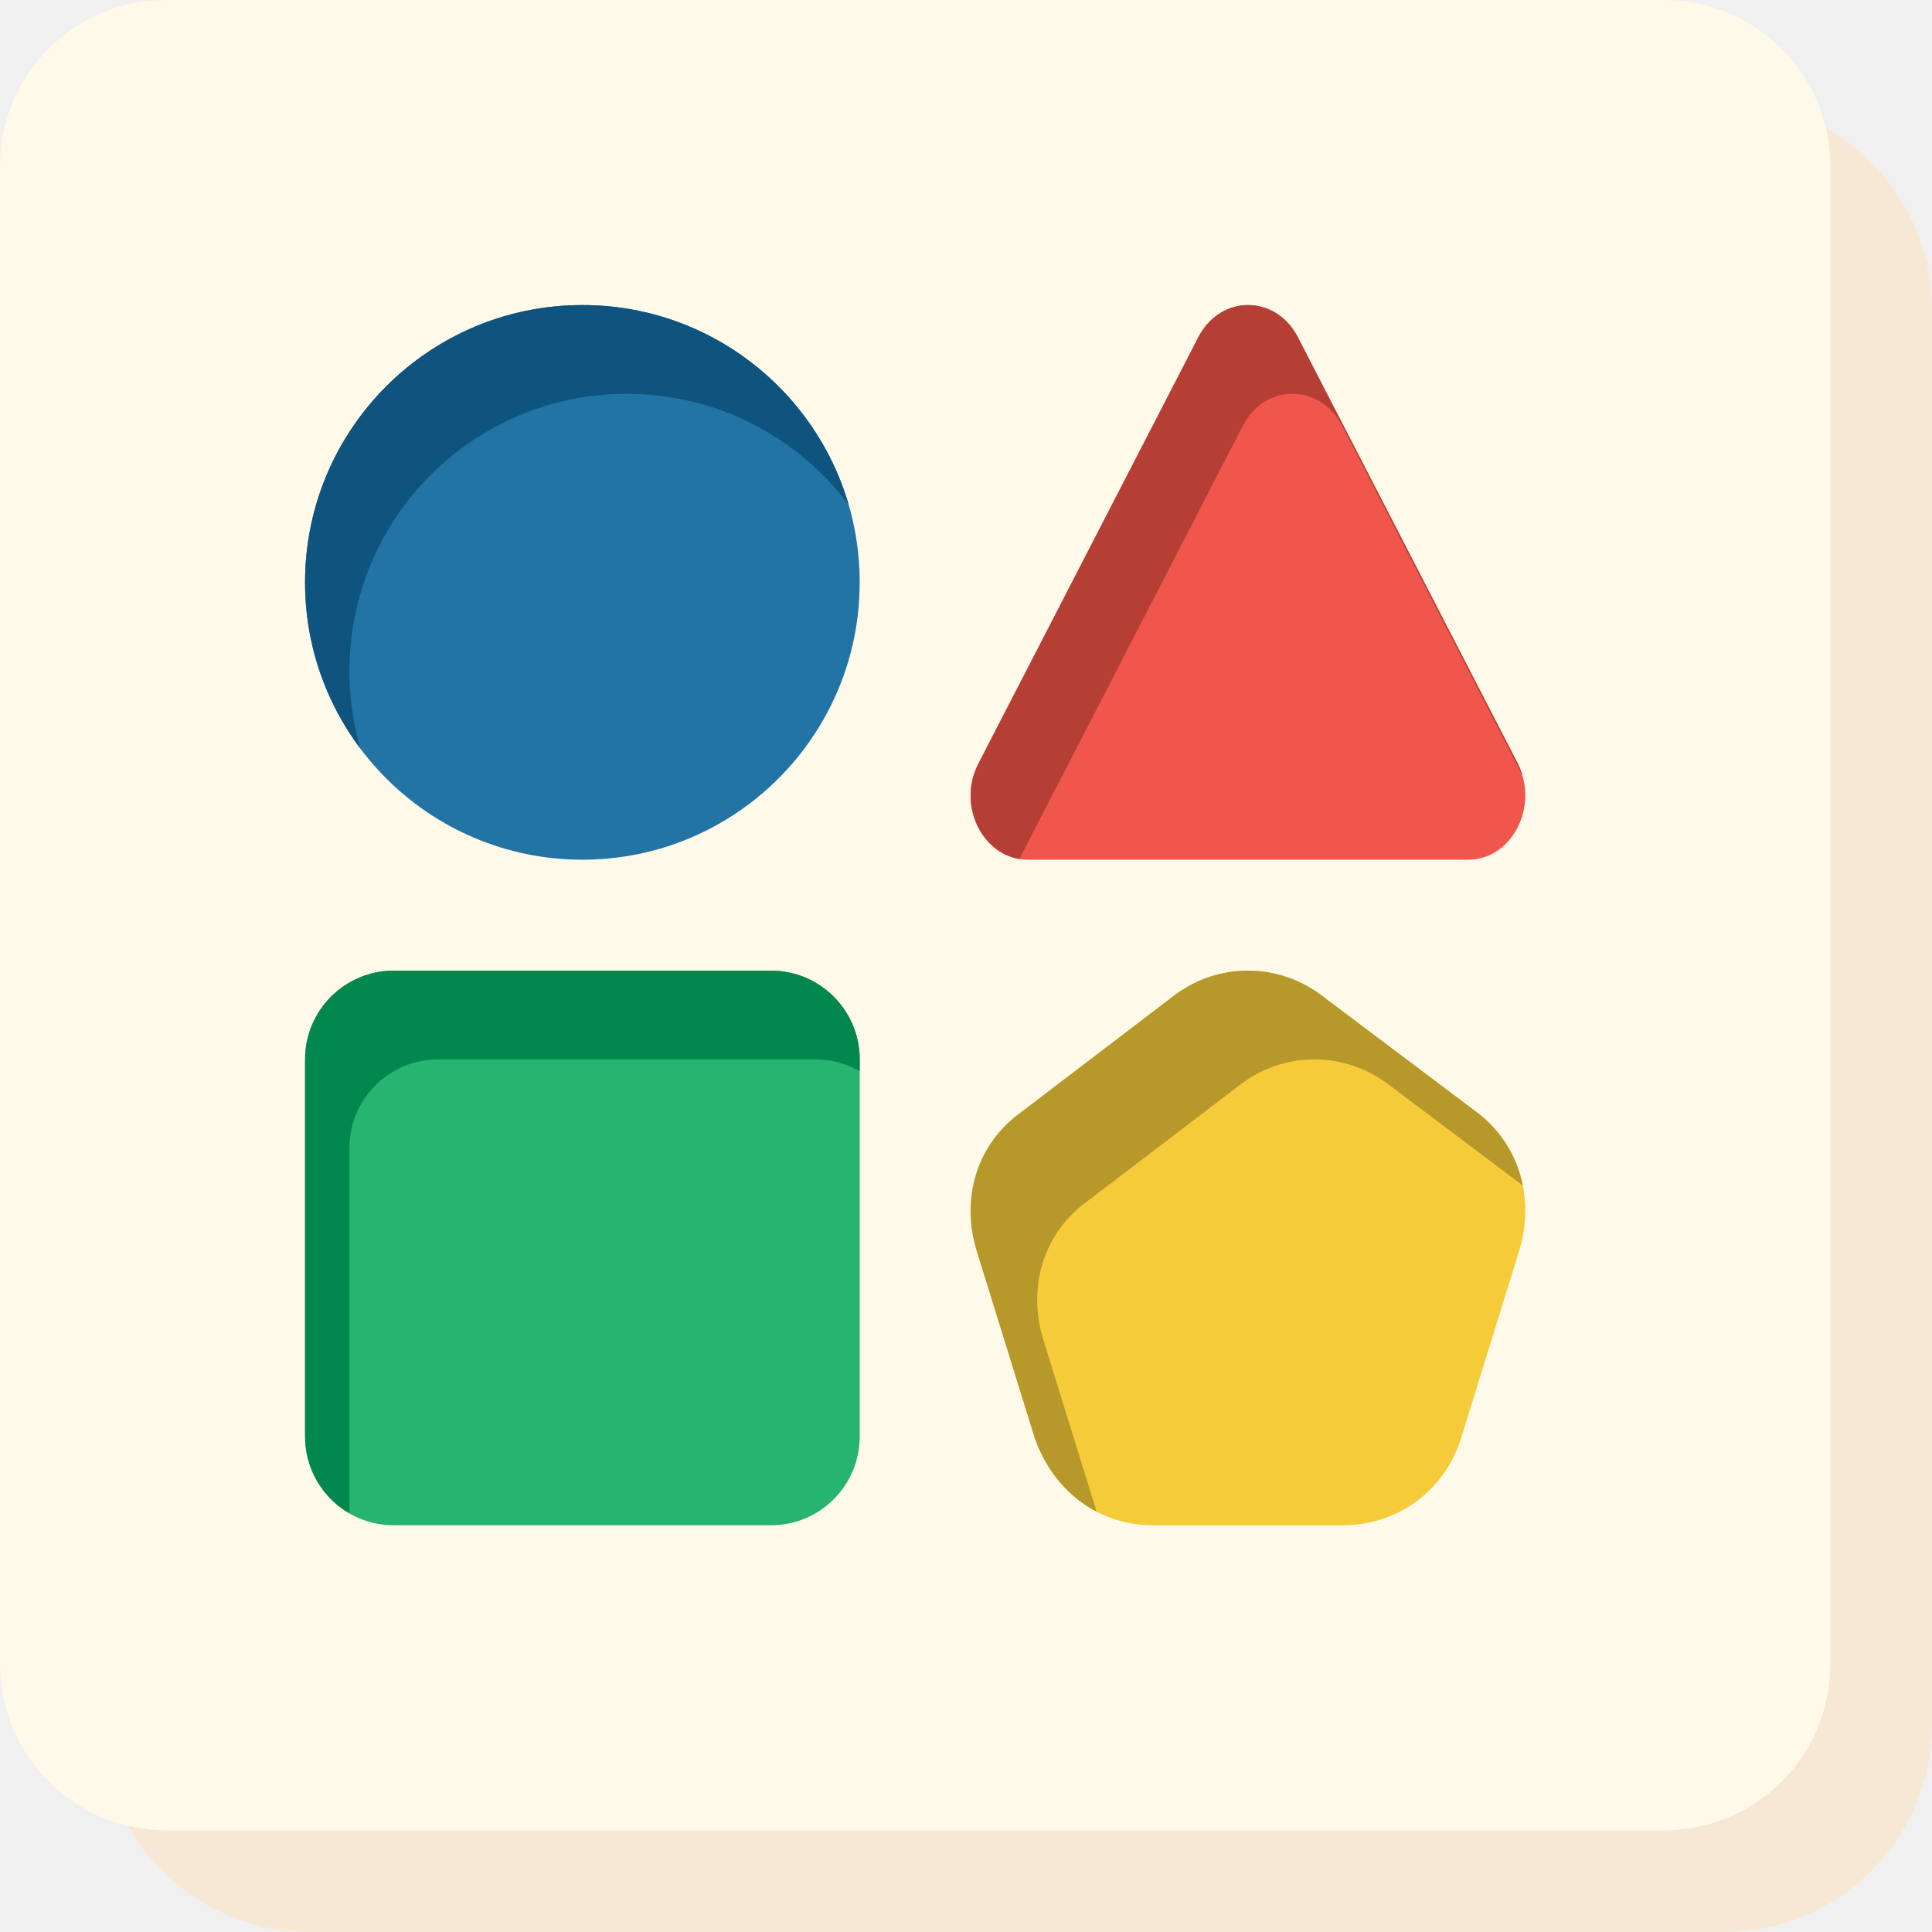
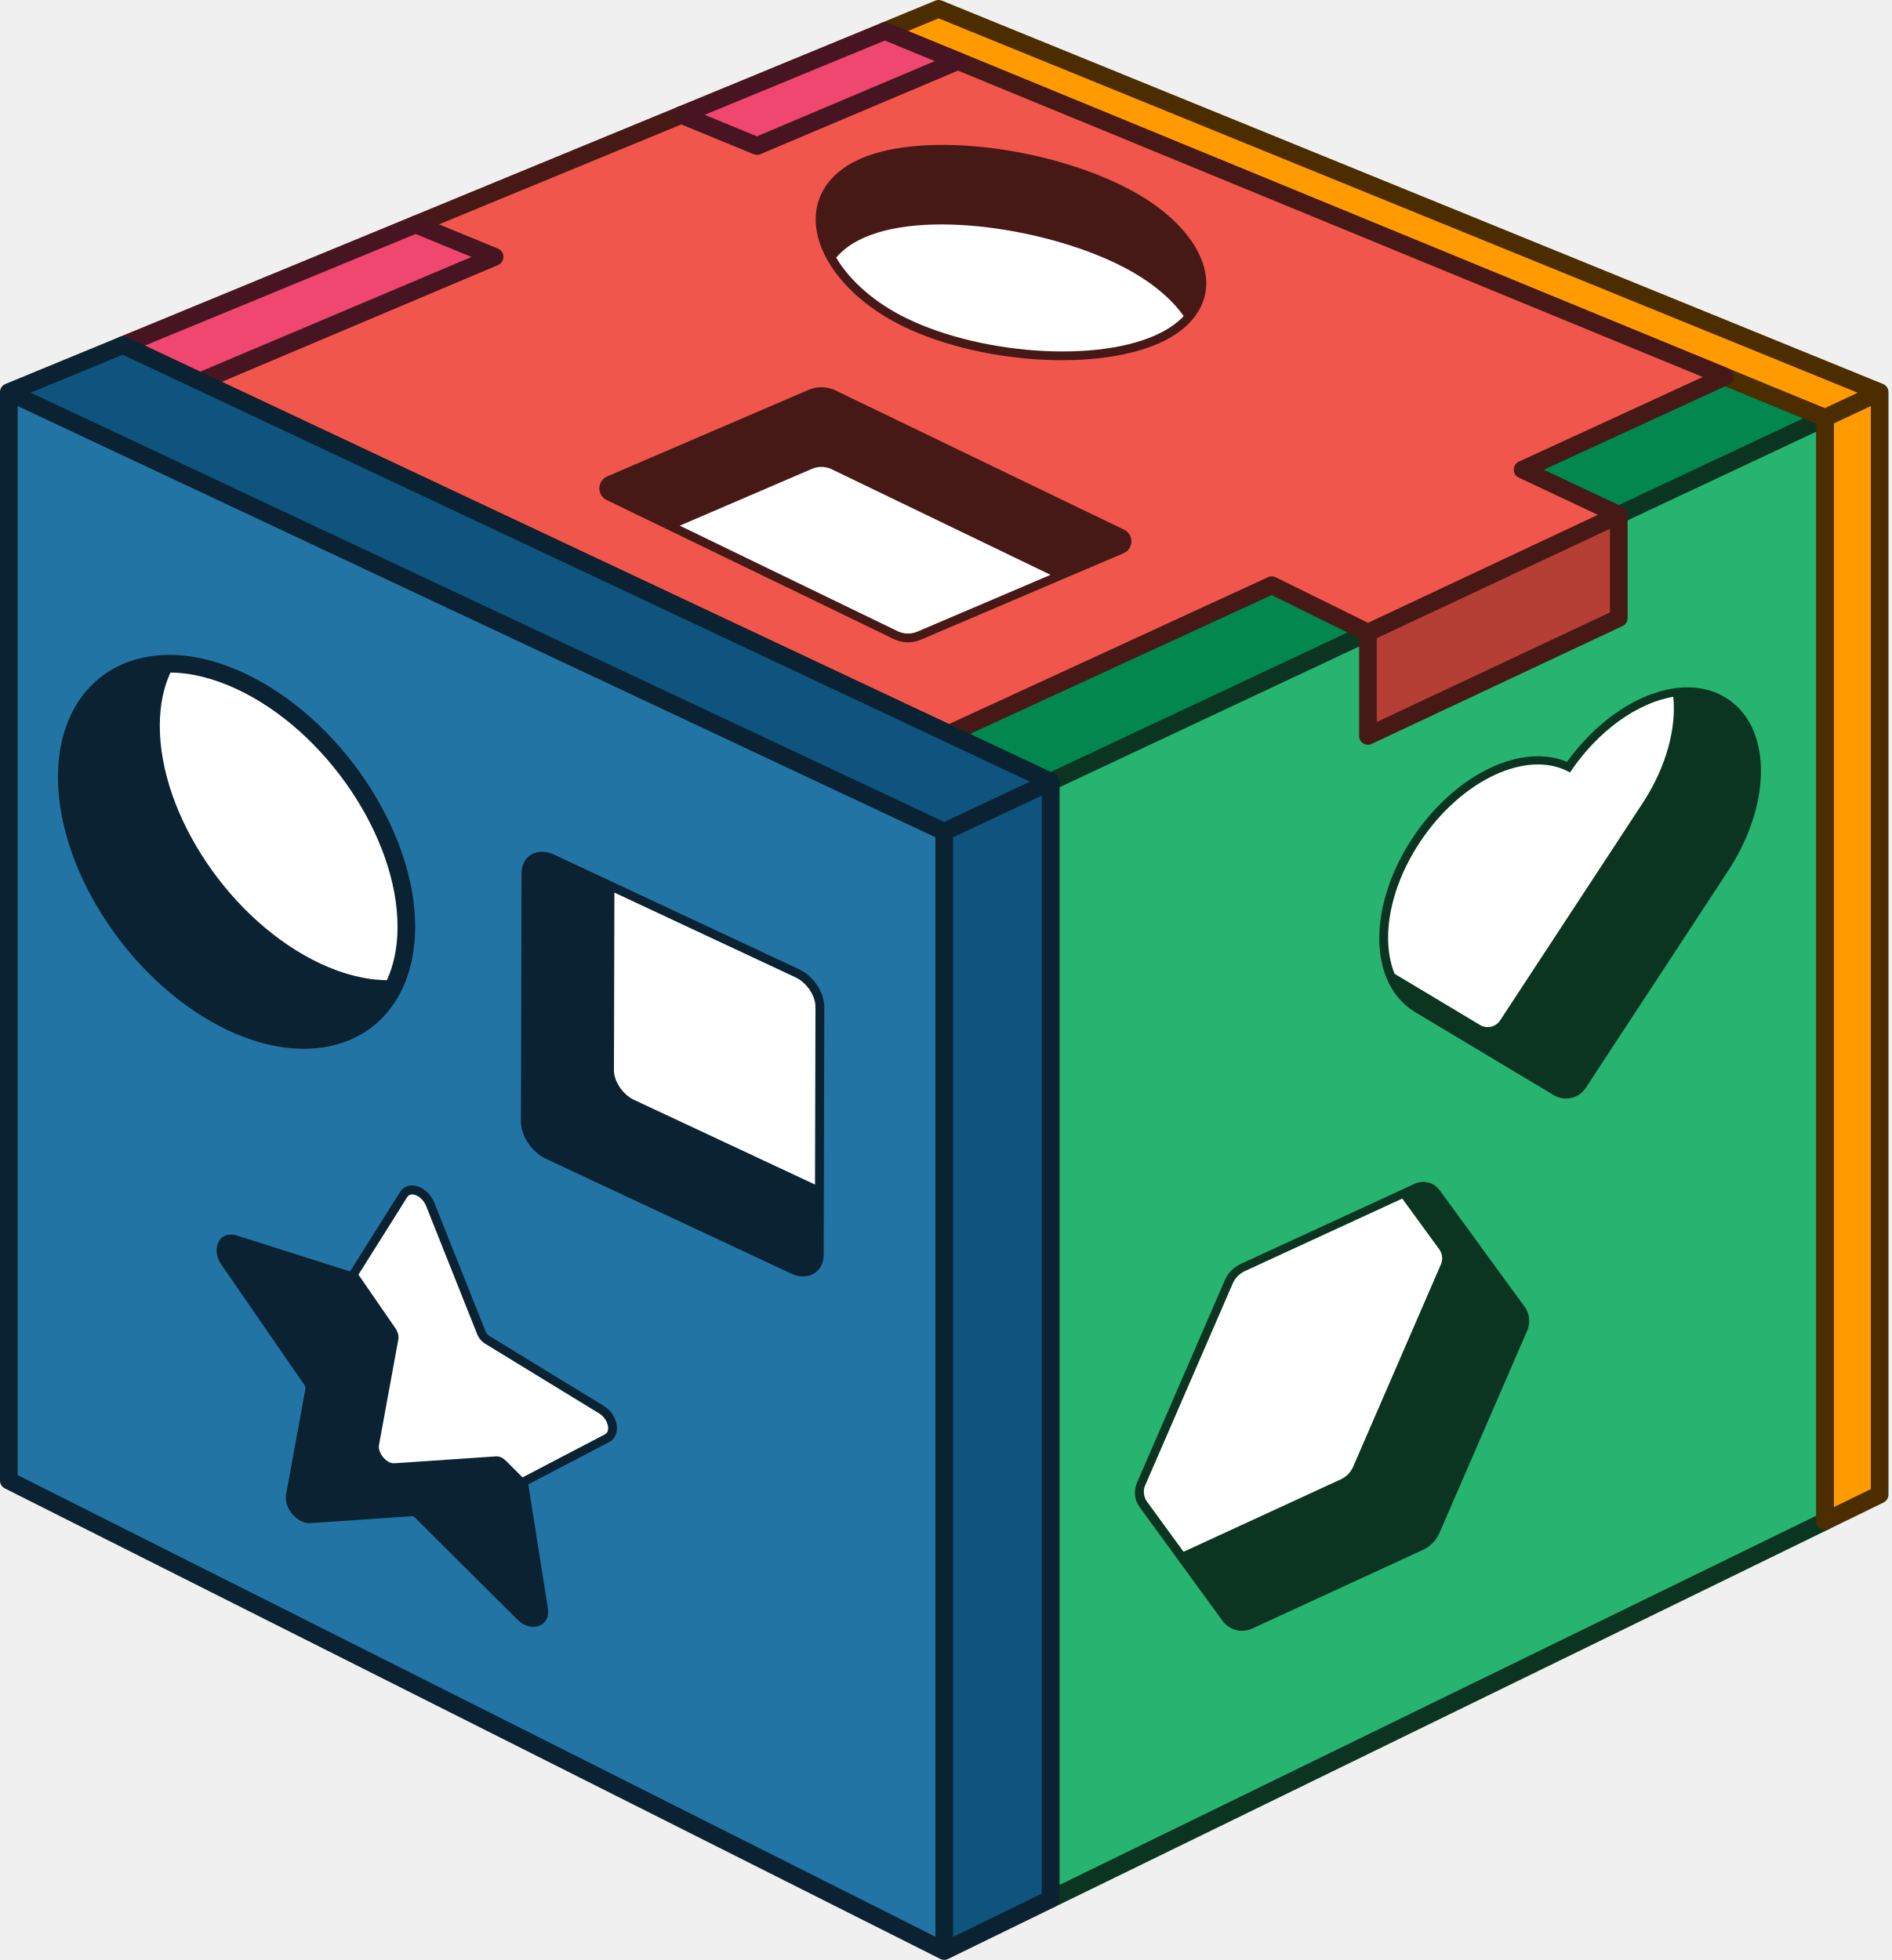
- <svg xmlns="http://www.w3.org/2000/svg" height="570" viewBox="0 0 570 570" width="570">
-   <g fill="none" fill-rule="evenodd" transform="translate(-30 -30)">
-     <path d="m0 0h600v600h-600z" fill="none" />
-     <path d="m121.364 60h417.273c33.89 0 61.364 27.473 61.364 61.364v417.273c0 33.89-27.473 61.364-61.364 61.364h-417.273c-33.89 0-61.364-27.473-61.364-61.364v-417.273c0-33.89 27.473-61.364 61.364-61.364z" fill="#f7e8d5" />
-     <path d="m79.091 30h441.818c27.112 0 49.091 21.979 49.091 49.091v441.818c0 27.112-21.979 49.091-49.091 49.091h-441.818c-27.112 0-49.091-21.979-49.091-49.091v-441.818c0-27.112 21.979-49.091 49.091-49.091z" fill="#fff9e9" />
-     <g transform="translate(120 120)">
-       <circle cx="81.818" cy="81.818" fill="#2274a5" r="81.818" />
-       <path d="m81.818 0c37.247 0 68.681 24.889 78.578 58.943-14.926-19.892-38.703-32.761-65.487-32.761-45.187 0-81.818 36.631-81.818 81.818 0 7.94 1.131 15.616 3.241 22.875-10.255-13.669-16.332-30.653-16.332-49.057 0-45.187 36.631-81.818 81.818-81.818z" fill="#0e547f" />
-       <path d="m26.182 196.364h111.273c14.46 0 26.182 11.722 26.182 26.182v111.273c0 14.46-11.722 26.182-26.182 26.182h-111.273c-14.46 0-26.182-11.722-26.182-26.182v-111.273c0-14.46 11.722-26.182 26.182-26.182z" fill="#27b370" />
-       <path d="m137.455 196.364c14.46 0 26.183 11.722 26.183 26.182v3.503c-3.649-2.111-7.854-3.366-12.341-3.493l-.751-.011h-111.273c-14.288 0-25.902 11.445-26.177 25.667l-.005.515.001 107.77c-7.826-4.527-13.091-12.988-13.091-22.679v-111.273c0-14.46 11.722-26.182 26.182-26.182z" fill="#02884f" />
-       <g fill-rule="nonzero">
-         <path d="m357.779 135.262-64.914-125.852c-6.543-12.547-22.729-12.547-29.272 0l-64.914 125.852c-6.543 12.547 1.55 28.375 14.636 28.375h129.828c12.914 0 21.007-15.635 14.636-28.375z" fill="#f0564c" />
-         <path d="m263.593 9.41c6.467-12.401 22.353-12.545 29.039-.433l.232.433 64.914 125.852c.562 1.123 1.011 2.269 1.355 3.425l-53.178-103.095c-6.543-12.547-22.729-12.547-29.272 0l-64.914 125.852c-.344.659-.647 1.327-.911 2.002-11.472-1.806-18.144-16.1-12.39-27.768l.211-.416z" fill="#b53f34" />
-         <path d="m299.541 203.41 45.78 34.45c12.818 9.395 17.702 25.681 12.818 41.34l-17.091 55.12c-4.883 15.659-18.922 25.681-34.793 25.681h-56.157c-15.87 0-29.299-10.022-34.793-25.681l-17.091-55.12c-4.883-15.659 0-31.944 13.429-41.34l45.17-34.45c12.818-9.395 29.91-9.395 42.728 0z" fill="#f5cb39" />
-         <path d="m299.541 203.41 45.78 34.45c7.454 5.464 12.225 13.257 13.952 21.903l-40.096-30.171c-12.627-9.255-29.4-9.393-42.151-.414l-.577.414-45.17 34.45c-13.24 9.263-18.173 25.223-13.629 40.678l.201.662 15.693 50.612c-8.282-4.314-14.808-11.895-18.239-21.674l-17.091-55.12c-4.883-15.659 0-31.944 13.429-41.34l45.17-34.45c12.818-9.395 29.91-9.395 42.728 0z" fill="#b7982a" />
-       </g>
+ <svg xmlns="http://www.w3.org/2000/svg" height="599" viewBox="0 0 578 599" width="578">
+   <g fill="none" fill-rule="evenodd">
+     <path d="m388.631 178.829 29.378 14.5-96.955 45.56-31.079-14.63zm138.433-63.756 30.661 12.607-63.113 29.655-29.331-13.806-.009.009z" fill="#02884f" />
+     <path d="m321.053 580.39v-341.501l236.665-111.207 0 337.22z" fill="#27b370" />
+     <g fill-rule="nonzero">
+       <path d="m527.855 112.495.234.084 30.661 12.607c1.078.443 1.639 1.418 1.67 2.409l-.004 337.306c0 .957-.507 1.837-1.321 2.319l-.193.104-236.665 115.489c-1.732.845-3.74-.346-3.872-2.227l-.007-.197-0-339.792-29.529-13.9c-2.005-.944-2.06-3.736-.181-4.787l.201-.102 98.655-45.429c.665-.306 1.422-.328 2.099-.066l.222.098 28.214 13.925 70.236-33.004-24.14-11.363c-2.005-.944-2.06-3.736-.181-4.787l.201-.102 61.78-28.456c.605-.279 1.289-.322 1.92-.129zm27.167 350.721v-331.288l-231.273 108.674v335.47zm-115.529-100.001.198.225.259.332 25.937 35.588c.121.169.232.332.353.534l.127.217.147.28c.552 1.103.814 2.313.774 3.488-.009.628-.103 1.257-.298 1.924l-.129.405-.172.44-26.833 61.87-.133.294-.115.229c-.63 1.26-1.529 2.371-2.594 3.239-.425.356-.879.675-1.392.971l-.396.218-.407.2-52.214 24.054c-2.937 1.356-6.393.618-8.575-1.816l-.221-.258-.209-.272-25.273-34.671-.11-.147-.097-.142-.095-.149-.176-.298c-.062-.106-.115-.201-.133-.239-.855-1.59-1.11-3.426-.728-5.157.053-.252.119-.503.211-.787l.101-.295.162-.406 26.722-61.62.102-.252c.833-1.904 2.249-3.488 4.087-4.548l.373-.205.37-.181 53.184-24.504c2.473-1.133 5.371-.536 7.192 1.44zm87.174-150.389.485.281.42.258c13.585 8.578 13.934 30.957 1.639 50.975l-.376.606-.245.385-.021.045-.115.192-43.873 66.897c-.967 1.476-2.417 2.525-4.012 2.96-1.645.496-3.415.381-5.061-.363l-.351-.169-.343-.192-42.77-25.618c-3.765-2.381-6.597-5.896-8.384-10.274-4.69-11.52-1.695-27.954 7.82-42.461 12.393-18.904 32.231-29.12 46.532-23.841l.432.165.403.164.011-.016c8.414-11.675 19.855-19.846 30.819-22.112l.598-.118.596-.106c5.806-.982 11.239-.22 15.798 2.34zm-138.078-31.01-92.226 42.468 24.69 11.624 90.74-42.639zm138.534-63.804-55.453 25.542 22.94 10.799 56.422-26.511z" fill="#0b3521" />
+       <path d="m557.719 464.902v-337.223l-265.041-109.037-22.293-9.167 16.434-6.778 287.567 117.147v336.922z" fill="#ff9a01" />
+       <path d="m285.79.204c.582-.24 1.227-.268 1.824-.084l.221.079 287.595 117.158.153.071c.695.34 1.15.914 1.361 1.559.031.094.057.191.078.29l.032.186.022.233.004.148v336.922c0 .957-.507 1.836-1.32 2.319l-.193.104-16.667 8.136c-1.732.845-3.741-.345-3.873-2.226l-.007-.197-.001-335.418-263.369-108.348-22.293-9.167c-2.155-.886-2.226-3.868-.211-4.891l.208-.096zm285.898 454.877v-330.991l-11.273 5.3v331.193zm-284.865-449.47-9.357 3.86 250.626 103.103.066.029 29.486 12.131 10.025-4.714z" fill="#4c2d00" />
+       <path d="m465.279 143.529-.009.009v-.009l61.812-28.453-.017-.009-234.388-96.425-61.366 25.945-23.067-9.493-81.237 33.496 24.089 9.905-89.982 38.049 228.856 107.714 98.659-45.429 29.381 14.502 76.649-35.971-.052-.026z" fill="#f0564c" />
+       <path d="m494.66 157.361v31.521l-76.649 36.022v-31.572l76.597-35.996z" fill="#b53f34" />
+       <path d="m293.479 16.067.225.081 234.388 96.425.162.073.214.115c1.775 1.049 1.742 3.658-.058 4.663l-.2.101-56.547 26.029 24.21 11.398c1.014.51 1.507 1.497 1.484 2.473l0 31.457c0 .97-.521 1.86-1.352 2.338l-.197.103-76.649 36.022c-1.727.811-3.702-.377-3.836-2.239l-.007-.202-0-29.896-26.725-13.19-97.491 44.892c-.578.266-1.227.317-1.832.154l-.225-.071-.219-.092-228.856-107.714c-2.042-.961-2.051-3.822-.103-4.829l.201-.094 84.027-35.531-18.109-7.446c-2.083-.857-2.219-3.672-.405-4.783l.195-.109.208-.096 81.237-33.496c.585-.241 1.233-.268 1.832-.081l.222.08 22.027 9.065 60.33-25.506c.589-.249 1.245-.28 1.851-.091zm-.787 5.497-60.33 25.507c-.589.249-1.246.28-1.852.091l-.225-.081-22.041-9.071-74.155 30.577 18.033 7.415c2.073.852 2.221 3.649.424 4.771l-.193.11-.207.097-84.421 35.698 222.256 104.608 97.519-44.904c.591-.272 1.255-.319 1.871-.143l.228.077.222.098 28.217 13.926 70.231-33.006-23.941-11.269-.092-.034c-.82-.34-1.478-1.071-1.631-2.052l-.026-.231-.007-.209c0-.991.534-1.89 1.382-2.363l.187-.095 56.19-25.867zm199.27 140.04-71.255 33.44v25.611l71.256-33.487zm-239.378-43.133.44.081c.569.115 1.126.28 1.702.51l.435.185 88.413 42.667c2.719 1.397 2.865 5.165.409 6.81l-.223.14-.148.08-.148.074-.149.069-21.237 9.055-40.707 17.364c-2.394 1.018-5.092 1.057-7.559.099l-.387-.159-.375-.175-66.494-32.207-21.165-10.248c-2.789-1.345-2.991-5.173-.514-6.849l.219-.138.15-.082.149-.076.154-.072 61.625-26.497c.573-.239 1.172-.421 1.741-.534 1.21-.261 2.453-.292 3.67-.096zm92.575-60.578c21.01 11.143 29.763 28.537 18.523 40.532-1.915 2.063-4.39 3.889-7.395 5.461-19.499 10.181-58.626 7.391-82.52-5.266-9.079-4.817-16.34-11.388-20.56-18.511-7.146-12.1-4.617-24.183 7.801-30.668 18.769-9.8 58.931-4.908 84.151 8.452z" fill="#471916" />
+       <path d="m37.576 105.462 89.433-36.872 24.089 9.905-89.982 38.049zm255.102-86.82-61.366 25.945-23.065-9.493 62.137-25.619z" fill="#ef476f" />
+       <path d="m125.981 66.097c.584-.241 1.233-.268 1.831-.081l.222.08 24.089 9.905c2.145.882 2.228 3.845.231 4.881l-.207.097-89.982 38.049c-.627.265-1.329.282-1.964.053l-.235-.097-23.539-11.082c-2.052-.966-2.048-3.845-.082-4.84l.203-.093zm1.028 5.408-82.756 34.12 16.921 7.966 82.917-35.062zm142.348-64.523c.584-.241 1.233-.268 1.831-.081l.222.08 22.294 9.167c2.145.882 2.229 3.845.231 4.881l-.207.097-61.366 25.945c-.589.249-1.246.28-1.852.091l-.225-.081-23.065-9.493c-2.155-.887-2.225-3.868-.21-4.891l.208-.096zm1.028 5.409-55.057 22.7 15.971 6.573 54.372-22.989z" fill="#471521" />
    </g>
+     <path d="m2.697 452.47v-332.627l285.84 134.329v342.086z" fill="#2274a5" />
+     <path d="m2.697 119.844 34.879-14.381 23.539 11.082 259.938 122.345v341.501l-32.517 15.868v-342.086z" fill="#0e547f" />
+     <path d="m38.492 102.926.232.096 23.539 11.082 260.026 122.388.166.093c.549.328.922.809 1.122 1.345l.061.183c.048.162.081.332.098.507l.013.268v341.501c0 .957-.507 1.837-1.321 2.319l-.193.104-32.613 15.913-.162.066-.223.071-.211.049-.232.033-.17.011-.286-.006-.231-.028-.161-.032-.221-.06-.193-.07-.12-.052-285.929-143.831c-.845-.425-1.401-1.259-1.476-2.192l-.009-.217v-332.745l.019-.201.03-.194.058-.243.018-.06c.201-.65.65-1.234 1.342-1.583l.21-.096 34.873-14.378c.623-.257 1.316-.27 1.944-.043zm279.864 140.21-27.123 12.747v336.058l27.123-13.236zm-312.963-119.045v326.717l280.447 141.076v-335.999zm127.035 242.818.141.301.132.311 15.622 39.235c.198.502.574 1.007.958 1.331l.165.127.189.125 34.861 21.322c2.017 1.232 3.487 3.365 3.908 5.524.405 1.981-.074 3.927-1.62 5.119l-.228.165-.289.178-.14.079-24.697 12.913 5.973 37.813c.875 5.496-4.587 7.393-8.594 4.16l-.21-.175-.207-.184-.212-.204-31.32-31.205-.146-.118c-.283-.221-.513-.33-.532-.355l-.099-.007-1.315.085-29.837 2.028c-.759.051-1.52-.064-2.206-.314-2.205-.761-4.151-2.827-4.977-5.135-.287-.809-.432-1.641-.398-2.542l.025-.39.055-.387 5.92-32.383-.001-.042c-.005-.229-.092-.544-.236-.834l-.093-.17-.174-.268-25.232-36.581c-2.99-4.336-1.1-10.14 4.271-8.969l.281.067.262.076 34.532 10.965 11.354-18.042 3.836-6.11c2.576-4.13 8.164-1.801 10.277 2.489zm36.272-105.991.318.131.293.131 19.579 9.166 55.367 25.91c4.026 1.88 7.234 6.377 7.598 10.696l.024.37.008.387-.189 75.764c-.013 5.223-4.473 7.909-9.375 5.989l-.278-.114-.295-.132-74.946-35.085c-1.811-.846-3.473-2.223-4.768-3.896-1.3-1.654-2.229-3.56-2.628-5.45-.085-.392-.146-.786-.184-1.211l-.03-.436-.011-.452.189-75.773c.013-5.216 4.476-7.901 9.329-5.997zm-116.58-60.764c7.15.051 14.809 1.951 22.578 5.587 29.037 13.591 52.244 48.044 52.171 77.64-.02 6.841-1.278 13.059-3.742 18.425-8.647 18.789-30.2 23.943-53.259 13.154-29.031-13.588-52.235-48.048-52.162-77.647.057-22.038 13.231-36.754 33.22-37.151l.608-.008zm-14.619-91.745-28.123 11.596 279.156 131.188 26.182-12.306z" fill="#0a2231" fill-rule="nonzero" />
+     <path d="m428.501 366.302 11.289 15.481c.335.464.584.988.73 1.529.18.636.215 1.297.112 1.95-.052.395-.163.782-.327 1.16l-26.83 61.873c-.12.283-.266.558-.43.816-.515.894-1.228 1.667-2.07 2.26-.369.275-.773.507-1.194.704l-48.11 22.165-11.186-15.343c-.077-.112-.155-.224-.223-.335-.06-.103-.12-.198-.172-.301-.524-1.031-.687-2.199-.464-3.325.069-.326.172-.653.309-.971l26.752-61.692c.731-1.684 2.062-3.05 3.729-3.814zm-298.306 2.217 15.619 39.226c.464 1.177 1.374 2.26 2.414 2.895l34.862 21.323c1.435.877 2.406 2.397 2.672 3.763.232 1.134-.026 2.156-.885 2.611l-25.189 13.17-5.06-5.043c-.636-.627-1.34-1.065-2.028-1.263-.326-.103-.653-.146-.962-.12l-31.16 2.113c-1.452.095-3.059-1.125-3.969-2.646-.567-.945-.868-2.01-.696-2.946l5.782-31.572.146-.816c.12-.696-.017-1.529-.387-2.345-.146-.326-.326-.653-.541-.962l-11.28-16.357 11.065-17.586 3.84-6.117c1.168-1.873 4.57-.292 5.756 2.672zm57.551-95.73 55.369 25.911c3.368 1.572 6.082 5.601 6.074 9.003l-.137 54.312-55.378-25.919c-.455-.215-.902-.472-1.332-.782-1.366-.945-2.56-2.277-3.402-3.746-.833-1.443-1.332-3.016-1.332-4.476zm323.572-59.836c.971 9.45-2.036 21.091-9.038 31.984h.009l-43.883 66.907c-.326.498-.739.911-1.203 1.237-.782.55-1.718.825-2.663.816-.773-.009-1.546-.215-2.259-.645l-26.125-15.653c-4.218-10.361-1.692-25.833 7.577-39.965 12.655-19.304 33.153-28.866 46.005-21.555l.009-.009h.008c8.608-12.861 20.704-21.297 31.564-23.119zm-459.241-7.405c6.194.043 13.084 1.684 20.335 5.077 27.165 12.715 49.132 45.283 49.064 72.74-.018 6.229-1.169 11.658-3.248 16.186-6.203-.043-13.084-1.684-20.335-5.077-27.165-12.715-49.132-45.283-49.063-72.749.017-6.228 1.16-11.658 3.248-16.177zm200.411-62.697c.509.103 1.012.261 1.496.479l67.035 32.347-40.704 17.363c-1.959.833-4.192.764-6.091-.18l-66.494-32.208 40.481-17.405c.412-.172.842-.301 1.271-.387.997-.215 2.019-.215 3.007-.009zm91.408-60.919c7.981 4.235 14.089 9.364 17.809 14.673-1.675 1.804-3.892 3.454-6.667 4.906-19.02 9.931-57.336 6.752-80.008-5.258-8.857-4.699-15.644-10.988-19.502-17.5 1.632-1.985 3.858-3.772 6.727-5.266 19.021-9.931 58.969-3.565 81.64 8.445z" fill="#fff" />
  </g>
</svg>
